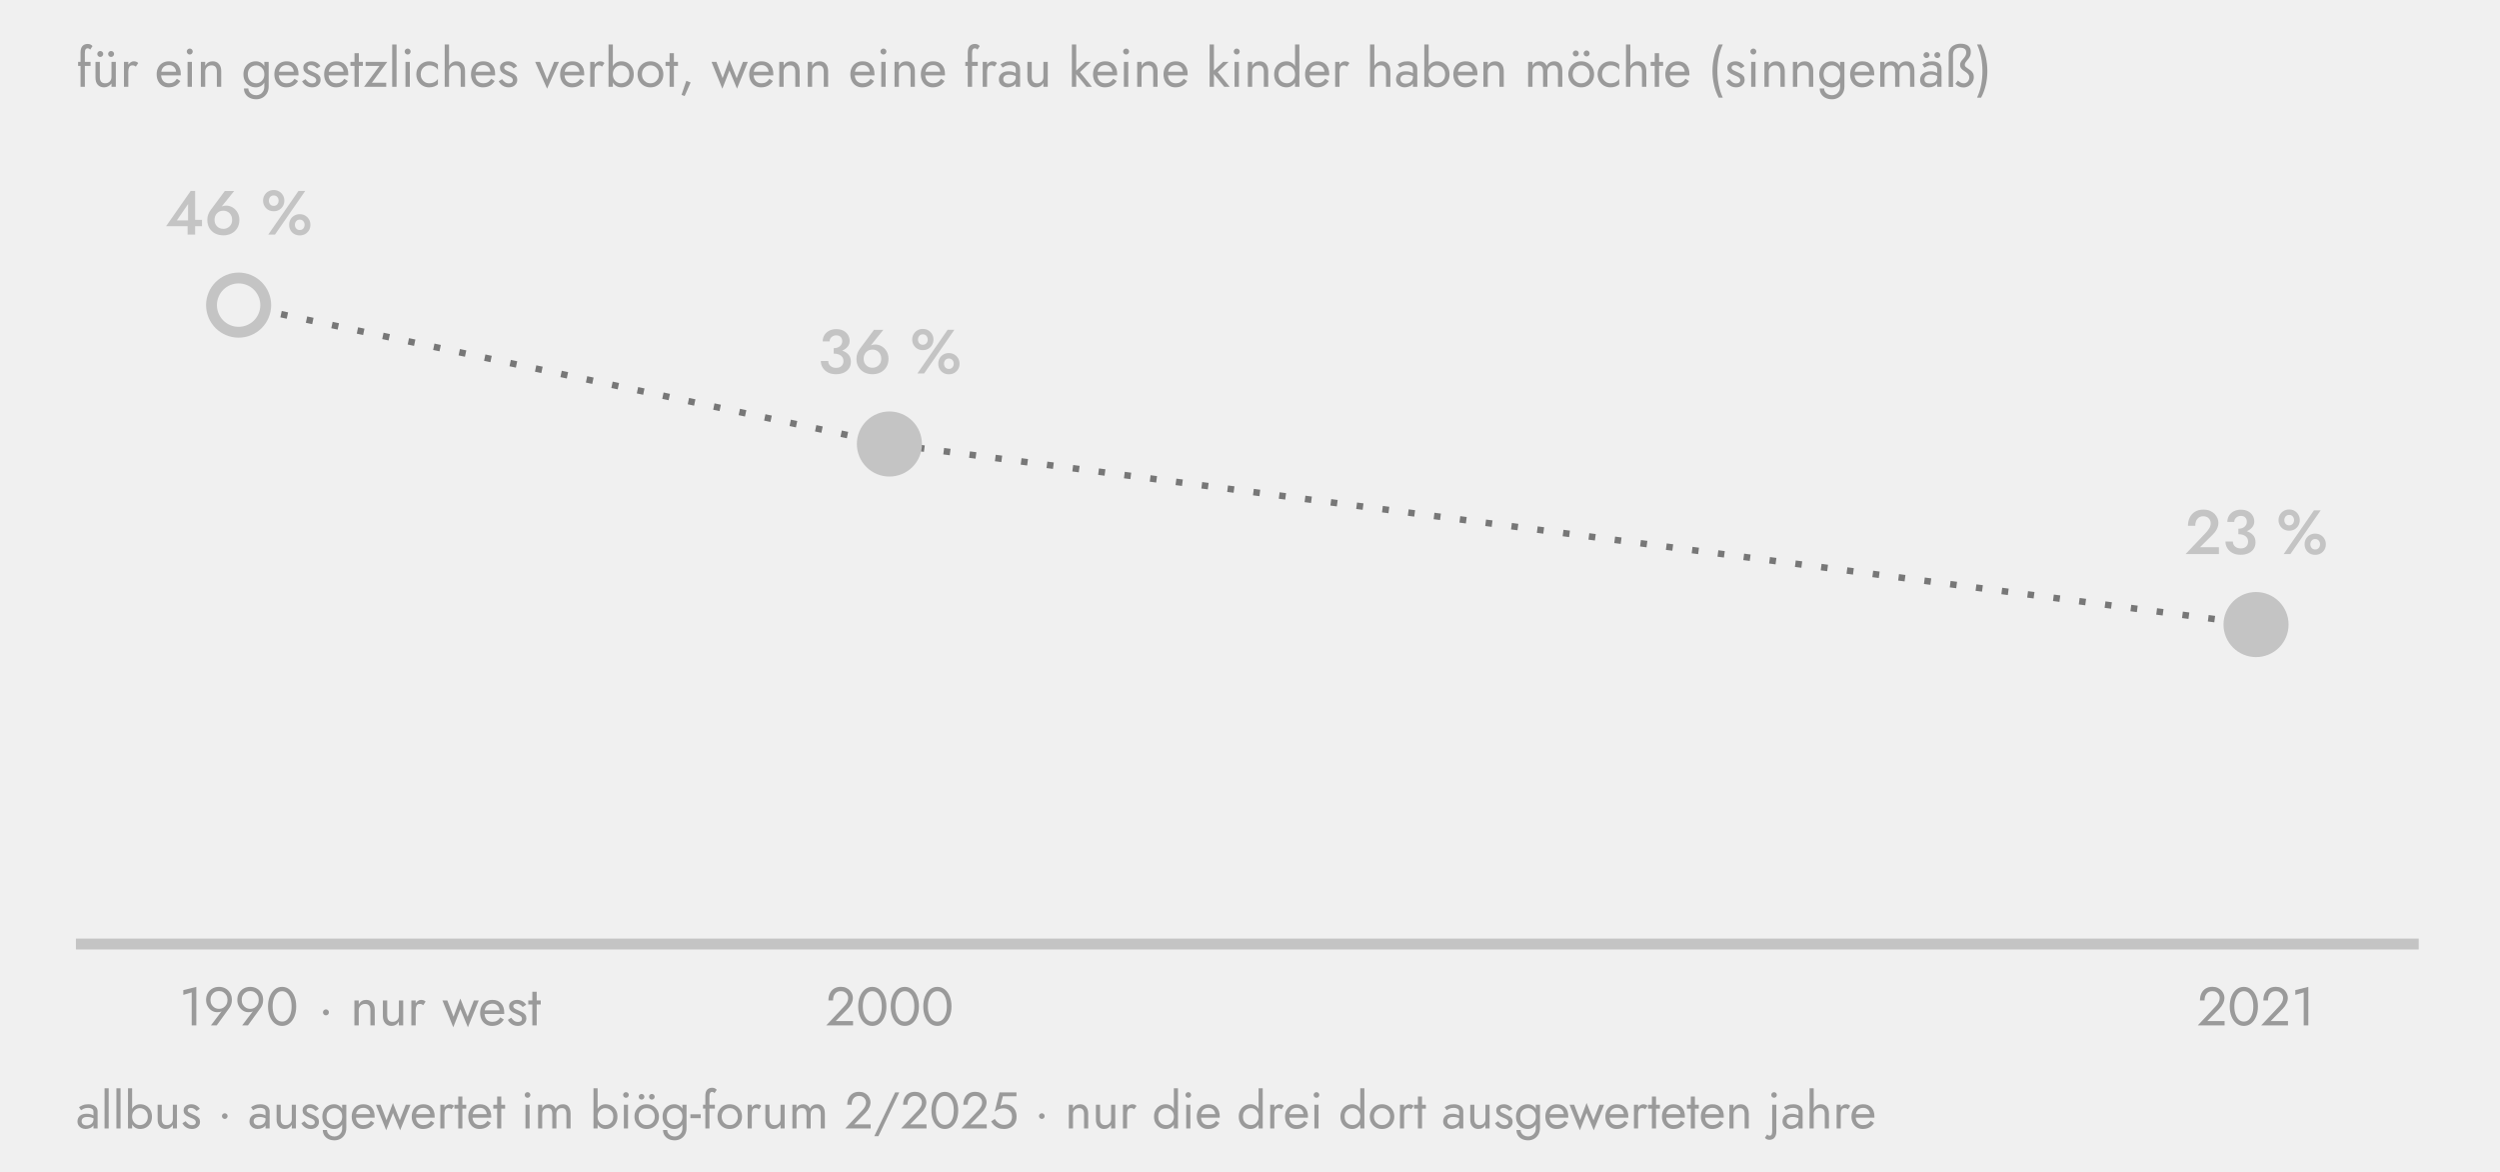
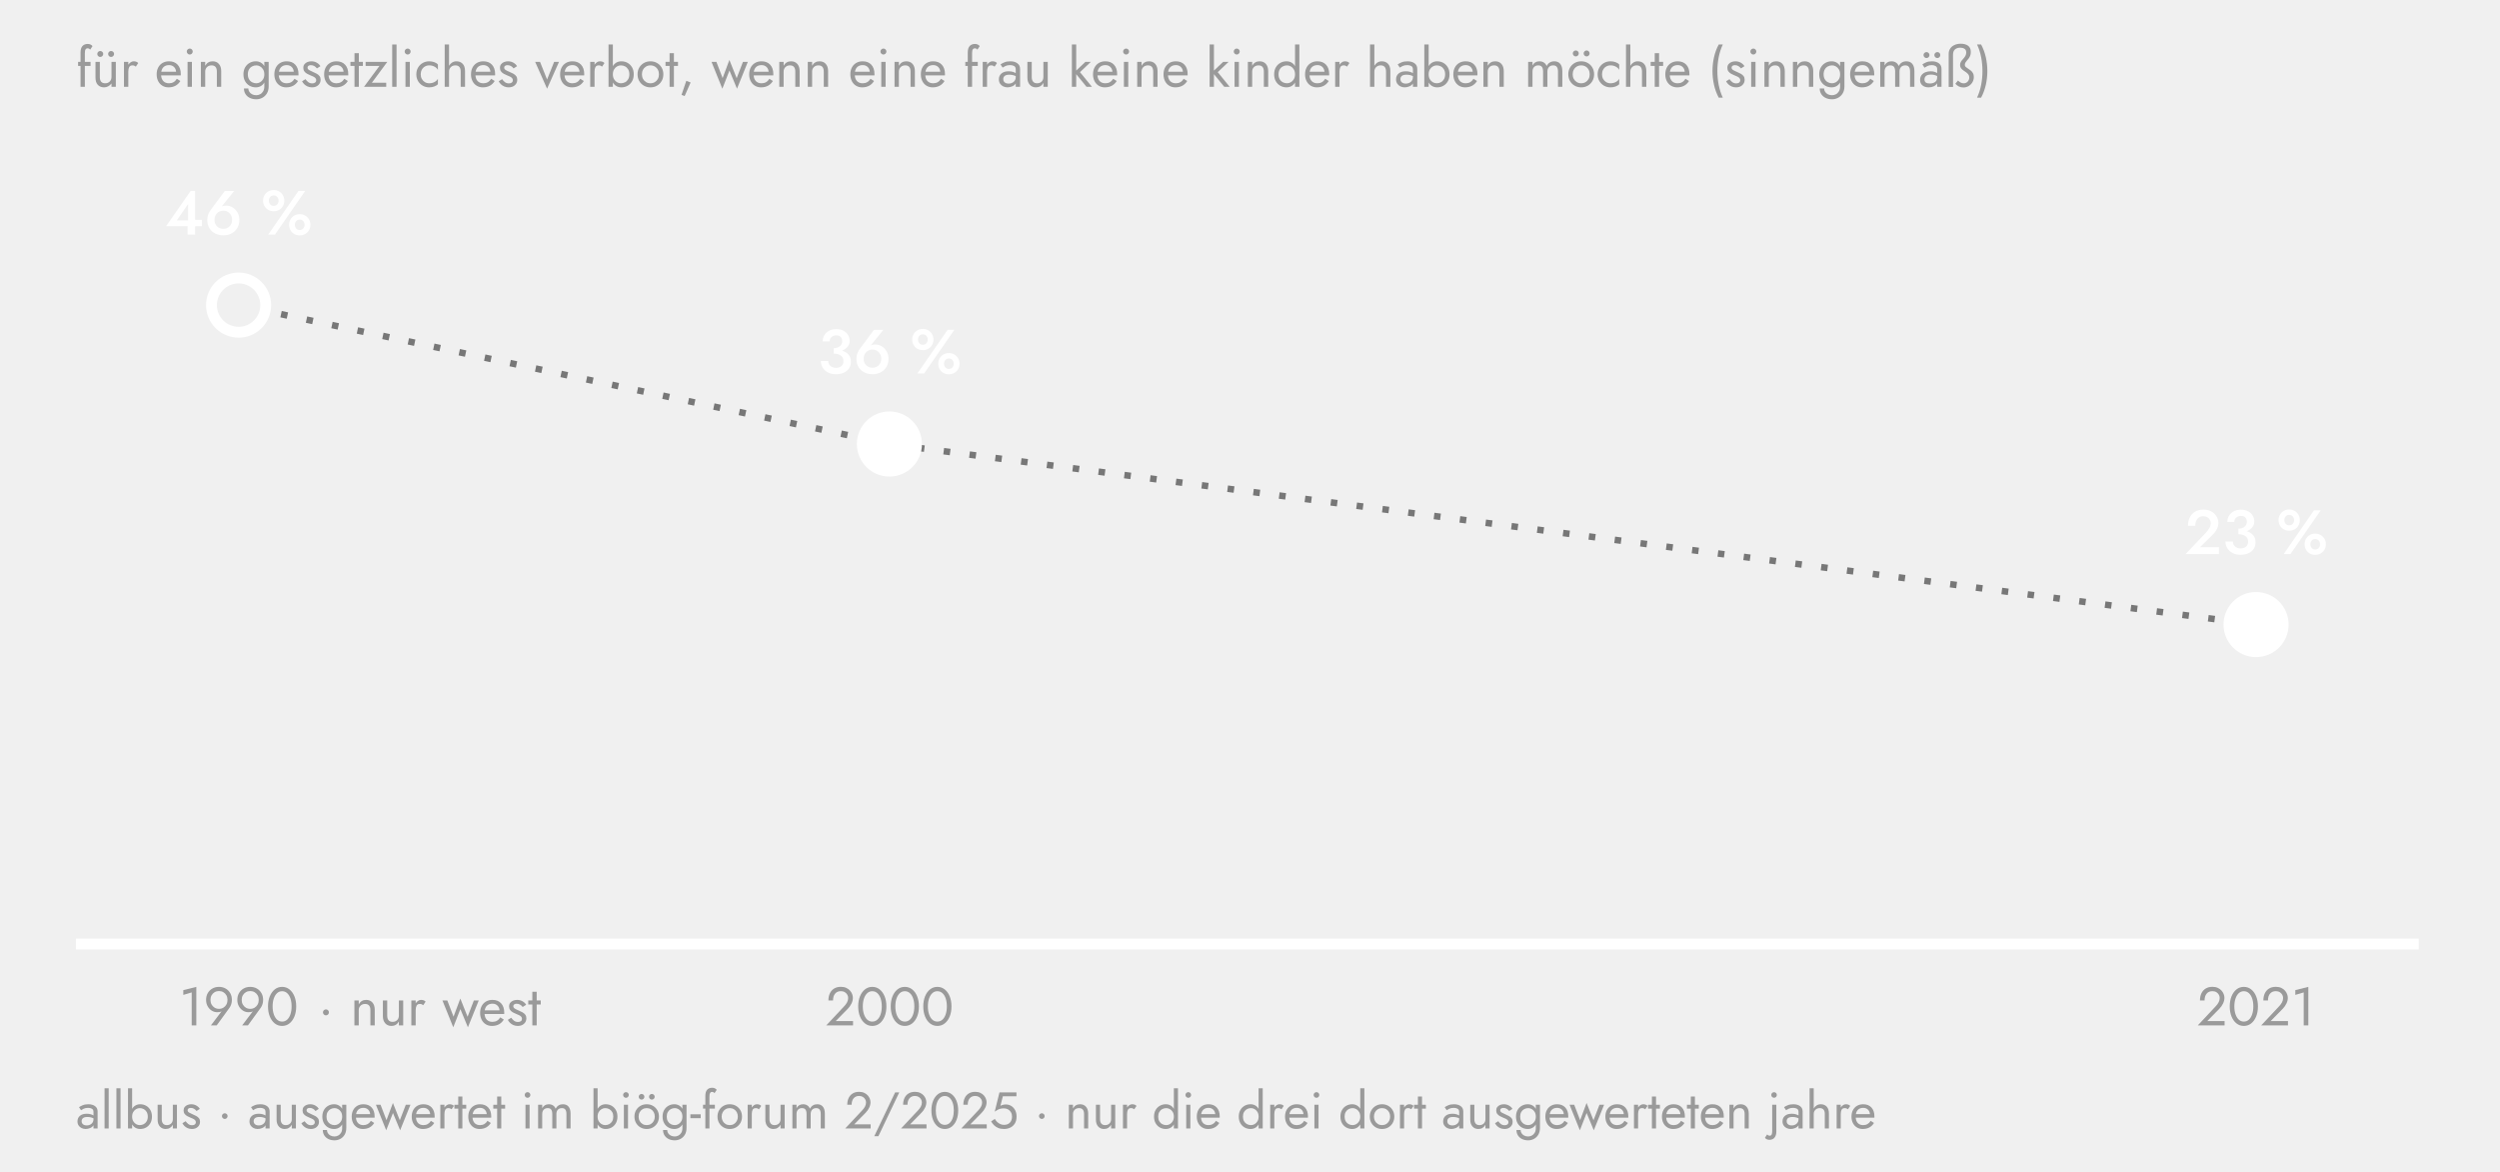
<svg xmlns="http://www.w3.org/2000/svg" xmlns:xlink="http://www.w3.org/1999/xlink" width="460.8pt" height="216pt" viewBox="0 0 460.8 216" version="1.1">
  <defs>
    <style type="text/css">*{stroke-linejoin: round; stroke-linecap: butt}</style>
  </defs>
  <g id="figure_1">
    <g id="patch_1">
      <path d="M 0 216  L 460.8 216  L 460.8 0  L 0 0  L 0 216  z " style="fill: none" />
    </g>
    <g id="axes_1">
      <g id="line2d_1">
        <path d="M 51.824 57.909  L 164 81.84  L 416 115.12  " clip-path="url(#p5c528986d0)" style="fill: none; stroke-dasharray: 1.2,3.6; stroke-dashoffset: 0; stroke: #777777; stroke-width: 1.2" />
      </g>
      <g id="patch_2">
-         <path d="M 44 51.24  C 45.326 51.24 46.598 51.767 47.536 52.704  C 48.473 53.642 49 54.914 49 56.24  C 49 57.566 48.473 58.838 47.536 59.776  C 46.598 60.713 45.326 61.24 44 61.24  C 42.674 61.24 41.402 60.713 40.464 59.776  C 39.527 58.838 39 57.566 39 56.24  C 39 54.914 39.527 53.642 40.464 52.704  C 41.402 51.767 42.674 51.24 44 51.24  L 44 51.24  z " clip-path="url(#p5c528986d0)" style="fill: none; stroke: #c4c4c4; stroke-width: 2; stroke-linejoin: miter" />
+         <path d="M 44 51.24  C 45.326 51.24 46.598 51.767 47.536 52.704  C 48.473 53.642 49 54.914 49 56.24  C 49 57.566 48.473 58.838 47.536 59.776  C 46.598 60.713 45.326 61.24 44 61.24  C 42.674 61.24 41.402 60.713 40.464 59.776  C 39.527 58.838 39 57.566 39 56.24  C 39 54.914 39.527 53.642 40.464 52.704  C 41.402 51.767 42.674 51.24 44 51.24  L 44 51.24  z " clip-path="url(#p5c528986d0)" style="fill: none; stroke: #ffffff; stroke-width: 2; stroke-linejoin: miter" />
      </g>
      <g id="patch_3">
-         <path d="M 164 75.84  C 165.591 75.84 167.117 76.472 168.243 77.597  C 169.368 78.723 170 80.249 170 81.84  C 170 83.431 169.368 84.957 168.243 86.083  C 167.117 87.208 165.591 87.84 164 87.84  C 162.409 87.84 160.883 87.208 159.757 86.083  C 158.632 84.957 158 83.431 158 81.84  C 158 80.249 158.632 78.723 159.757 77.597  C 160.883 76.472 162.409 75.84 164 75.84  z " clip-path="url(#p5c528986d0)" style="fill: #c4c4c4" />
+         <path d="M 164 75.84  C 165.591 75.84 167.117 76.472 168.243 77.597  C 169.368 78.723 170 80.249 170 81.84  C 170 83.431 169.368 84.957 168.243 86.083  C 167.117 87.208 165.591 87.84 164 87.84  C 162.409 87.84 160.883 87.208 159.757 86.083  C 158.632 84.957 158 83.431 158 81.84  C 158 80.249 158.632 78.723 159.757 77.597  C 160.883 76.472 162.409 75.84 164 75.84  z " clip-path="url(#p5c528986d0)" style="fill: #ffffff" />
      </g>
      <g id="patch_4">
-         <path d="M 416 109.12  C 417.591 109.12 419.117 109.752 420.243 110.877  C 421.368 112.003 422 113.529 422 115.12  C 422 116.711 421.368 118.237 420.243 119.363  C 419.117 120.488 417.591 121.12 416 121.12  C 414.409 121.12 412.883 120.488 411.757 119.363  C 410.632 118.237 410 116.711 410 115.12  C 410 113.529 410.632 112.003 411.757 110.877  C 412.883 109.752 414.409 109.12 416 109.12  z " clip-path="url(#p5c528986d0)" style="fill: #c4c4c4" />
+         <path d="M 416 109.12  C 417.591 109.12 419.117 109.752 420.243 110.877  C 421.368 112.003 422 113.529 422 115.12  C 422 116.711 421.368 118.237 420.243 119.363  C 419.117 120.488 417.591 121.12 416 121.12  C 414.409 121.12 412.883 120.488 411.757 119.363  C 410.632 118.237 410 116.711 410 115.12  C 410 113.529 410.632 112.003 411.757 110.877  C 412.883 109.752 414.409 109.12 416 109.12  z " clip-path="url(#p5c528986d0)" style="fill: #ffffff" />
      </g>
      <g id="line2d_2">
-         <path d="M 14 174  L 446 174  " clip-path="url(#p5c528986d0)" style="fill: none; stroke: #c4c4c4; stroke-width: 2" />
+         <path d="M 14 174  L 446 174  " clip-path="url(#p5c528986d0)" style="fill: none; stroke: #ffffff; stroke-width: 2" />
      </g>
      <g id="text_1">
        <g style="fill: #9a9a9a" transform="translate(14 16) scale(0.1 -0.1)">
          <defs>
            <path id="Jost-Book-c9" d="M 256 2944  L 544 2944  L 544 4032  Q 544 4557 768 4806  Q 992 5056 1395 5056  Q 1600 5056 1744 4976  Q 1888 4896 1958 4800  L 1677 4378  Q 1613 4486 1526 4515  Q 1440 4544 1363 4544  Q 1222 4544 1139 4416  Q 1056 4288 1056 3968  L 1056 2944  L 1728 2944  L 1728 2464  L 1056 2464  L 1056 0  L 544 0  L 544 2464  L 256 2464  L 256 2944  z " transform="scale(0.015625)" />
            <path id="Jost-Book-106" d="M 1971 3872  Q 1971 4019 2073 4121  Q 2176 4224 2317 4224  Q 2464 4224 2569 4121  Q 2675 4019 2675 3872  Q 2675 3731 2569 3625  Q 2464 3520 2317 3520  Q 2176 3520 2073 3625  Q 1971 3731 1971 3872  z M 691 3872  Q 691 4019 793 4121  Q 896 4224 1037 4224  Q 1184 4224 1289 4121  Q 1395 4019 1395 3872  Q 1395 3731 1289 3625  Q 1184 3520 1037 3520  Q 896 3520 793 3625  Q 691 3731 691 3872  z M 992 1152  Q 992 416 1619 416  Q 1958 416 2163 627  Q 2368 838 2368 1152  L 2368 2944  L 2880 2944  L 2880 0  L 2368 0  L 2368 397  Q 2214 186 1987 61  Q 1760 -64 1491 -64  Q 1037 -64 758 227  Q 480 518 480 1088  L 480 2944  L 992 2944  L 992 1152  z " transform="scale(0.015625)" />
            <path id="Jost-Book-f3" d="M 1882 2381  Q 1779 2458 1696 2493  Q 1613 2528 1485 2528  Q 1197 2528 1094 2320  Q 992 2112 992 1792  L 992 0  L 480 0  L 480 2944  L 992 2944  L 992 2605  Q 1114 2790 1280 2899  Q 1446 3008 1613 3008  Q 1773 3008 1910 2966  Q 2048 2925 2163 2803  L 1882 2381  z " transform="scale(0.015625)" />
            <path id="Jost-Book-1" transform="scale(0.015625)" />
            <path id="Jost-Book-bf" d="M 1619 -64  Q 1210 -64 893 131  Q 576 326 400 672  Q 224 1018 224 1472  Q 224 1933 406 2278  Q 589 2624 918 2816  Q 1248 3008 1683 3008  Q 2330 3008 2701 2605  Q 3072 2202 3072 1498  Q 3072 1453 3069 1405  Q 3066 1357 3066 1344  L 749 1344  Q 781 902 1024 659  Q 1267 416 1683 416  Q 2285 416 2605 947  L 3021 685  Q 2560 -64 1619 -64  z M 1683 2560  Q 1306 2560 1069 2358  Q 832 2157 768 1779  L 2515 1779  Q 2490 2131 2262 2345  Q 2035 2560 1683 2560  z " transform="scale(0.015625)" />
            <path id="Jost-Book-d1" d="M 480 4160  Q 480 4307 585 4409  Q 691 4512 832 4512  Q 979 4512 1081 4409  Q 1184 4307 1184 4160  Q 1184 4019 1081 3913  Q 979 3808 832 3808  Q 691 3808 585 3913  Q 480 4019 480 4160  z M 576 2944  L 1088 2944  L 1088 0  L 576 0  L 576 2944  z " transform="scale(0.015625)" />
            <path id="Jost-Book-e3" d="M 2368 1792  Q 2368 2528 1741 2528  Q 1408 2528 1200 2323  Q 992 2118 992 1792  L 992 0  L 480 0  L 480 2944  L 992 2944  L 992 2483  Q 1280 3008 1869 3008  Q 2336 3008 2608 2697  Q 2880 2387 2880 1856  L 2880 0  L 2368 0  L 2368 1792  z " transform="scale(0.015625)" />
            <path id="Jost-Book-ca" d="M 282 -192  L 800 -192  Q 800 -403 915 -585  Q 1030 -768 1241 -880  Q 1453 -992 1741 -992  Q 1965 -992 2182 -883  Q 2400 -774 2544 -540  Q 2688 -307 2688 64  L 2688 506  Q 2528 230 2269 83  Q 2010 -64 1683 -64  Q 1286 -64 953 121  Q 621 307 422 652  Q 224 998 224 1472  Q 224 1952 422 2294  Q 621 2637 953 2822  Q 1286 3008 1683 3008  Q 2010 3008 2269 2861  Q 2528 2714 2688 2438  L 2688 2944  L 3200 2944  L 3200 64  Q 3200 -442 2989 -784  Q 2778 -1126 2445 -1299  Q 2112 -1472 1741 -1472  Q 1312 -1472 982 -1312  Q 653 -1152 467 -861  Q 282 -570 282 -192  z M 742 1472  Q 742 1133 880 896  Q 1018 659 1248 537  Q 1478 416 1747 416  Q 1971 416 2188 537  Q 2406 659 2547 896  Q 2688 1133 2688 1472  Q 2688 1811 2547 2048  Q 2406 2285 2188 2406  Q 1971 2528 1747 2528  Q 1478 2528 1248 2406  Q 1018 2285 880 2048  Q 742 1811 742 1472  z " transform="scale(0.015625)" />
            <path id="Jost-Book-f8" d="M 602 902  Q 736 698 931 550  Q 1126 403 1402 403  Q 1619 403 1744 502  Q 1869 602 1869 774  Q 1869 928 1769 1033  Q 1670 1139 1516 1212  Q 1363 1286 1190 1350  Q 998 1427 803 1532  Q 608 1638 477 1808  Q 346 1978 346 2234  Q 346 2496 483 2669  Q 621 2842 841 2925  Q 1062 3008 1299 3008  Q 1651 3008 1939 2841  Q 2227 2675 2362 2432  L 1952 2170  Q 1830 2336 1648 2445  Q 1466 2554 1235 2554  Q 1075 2554 960 2483  Q 845 2413 845 2266  Q 845 2086 1033 1974  Q 1222 1862 1459 1766  Q 1715 1664 1926 1545  Q 2138 1427 2262 1260  Q 2387 1094 2387 832  Q 2387 448 2108 192  Q 1830 -64 1376 -64  Q 1082 -64 845 41  Q 608 147 445 313  Q 282 480 198 653  L 602 902  z " transform="scale(0.015625)" />
            <path id="Jost-Book-fe" d="M 32 2944  L 512 2944  L 512 3968  L 1024 3968  L 1024 2944  L 1504 2944  L 1504 2464  L 1024 2464  L 1024 0  L 512 0  L 512 2464  L 32 2464  L 32 2944  z " transform="scale(0.015625)" />
            <path id="Jost-Book-11b" d="M 1920 2464  L 288 2464  L 288 2944  L 2848 2944  L 1024 480  L 2720 480  L 2720 0  L 96 0  L 1920 2464  z " transform="scale(0.015625)" />
            <path id="Jost-Book-de" d="M 480 4992  L 992 4992  L 992 0  L 480 0  L 480 4992  z " transform="scale(0.015625)" />
            <path id="Jost-Book-b7" d="M 710 1472  Q 710 1165 841 928  Q 973 691 1200 553  Q 1427 416 1715 416  Q 2074 416 2355 576  Q 2637 736 2739 954  L 2739 314  Q 2586 134 2301 35  Q 2016 -64 1715 -64  Q 1286 -64 940 134  Q 595 333 393 681  Q 192 1030 192 1472  Q 192 1920 393 2265  Q 595 2611 940 2809  Q 1286 3008 1715 3008  Q 2016 3008 2301 2909  Q 2586 2810 2739 2630  L 2739 1990  Q 2637 2208 2355 2368  Q 2074 2528 1715 2528  Q 1427 2528 1200 2393  Q 973 2259 841 2019  Q 710 1779 710 1472  z " transform="scale(0.015625)" />
            <path id="Jost-Book-cf" d="M 2368 1792  Q 2368 2528 1741 2528  Q 1408 2528 1200 2320  Q 992 2112 992 1792  L 992 0  L 480 0  L 480 4992  L 992 4992  L 992 2477  Q 1126 2720 1353 2864  Q 1581 3008 1869 3008  Q 2323 3008 2601 2717  Q 2880 2426 2880 1856  L 2880 0  L 2368 0  L 2368 1792  z " transform="scale(0.015625)" />
            <path id="Jost-Book-10d" d="M 0 2944  L 576 2944  L 1408 864  L 2240 2944  L 2816 2944  L 1408 -224  L 0 2944  z " transform="scale(0.015625)" />
            <path id="Jost-Book-b6" d="M 3424 1472  Q 3424 998 3225 652  Q 3027 307 2697 121  Q 2368 -64 1965 -64  Q 1638 -64 1379 83  Q 1120 230 960 506  L 960 0  L 448 0  L 448 4992  L 960 4992  L 960 2438  Q 1120 2714 1379 2861  Q 1638 3008 1965 3008  Q 2368 3008 2697 2822  Q 3027 2637 3225 2294  Q 3424 1952 3424 1472  z M 2906 1472  Q 2906 1811 2768 2048  Q 2630 2285 2403 2406  Q 2176 2528 1901 2528  Q 1677 2528 1459 2406  Q 1242 2285 1101 2048  Q 960 1811 960 1472  Q 960 1133 1101 896  Q 1242 659 1459 537  Q 1677 416 1901 416  Q 2176 416 2403 537  Q 2630 659 2768 896  Q 2906 1133 2906 1472  z " transform="scale(0.015625)" />
            <path id="Jost-Book-e8" d="M 224 1472  Q 224 1920 425 2265  Q 627 2611 972 2809  Q 1318 3008 1747 3008  Q 2182 3008 2524 2809  Q 2867 2611 3068 2265  Q 3270 1920 3270 1472  Q 3270 1030 3068 681  Q 2867 333 2524 134  Q 2182 -64 1747 -64  Q 1318 -64 972 134  Q 627 333 425 681  Q 224 1030 224 1472  z M 742 1472  Q 742 1165 873 928  Q 1005 691 1232 553  Q 1459 416 1747 416  Q 2035 416 2262 553  Q 2490 691 2621 928  Q 2752 1165 2752 1472  Q 2752 1779 2621 2019  Q 2490 2259 2262 2393  Q 2035 2528 1747 2528  Q 1459 2528 1232 2393  Q 1005 2259 873 2019  Q 742 1779 742 1472  z " transform="scale(0.015625)" />
            <path id="Jost-Book-1c3" d="M 947 704  L 1459 512  L 755 -1088  L 384 -954  L 947 704  z " transform="scale(0.015625)" />
            <path id="Jost-Book-10e" d="M 32 2944  L 608 2944  L 1344 1030  L 2144 3168  L 3002 1018  L 3744 2944  L 4320 2944  L 3040 -224  L 2150 1920  L 1312 -224  L 32 2944  z " transform="scale(0.015625)" />
            <path id="Jost-Book-ac" d="M 634 2266  L 384 2643  Q 550 2765 841 2886  Q 1133 3008 1542 3008  Q 2054 3008 2374 2774  Q 2694 2541 2694 2112  L 2694 0  L 2182 0  L 2182 397  Q 2042 166 1760 51  Q 1478 -64 1210 -64  Q 941 -64 707 48  Q 474 160 333 371  Q 192 582 192 883  Q 192 1312 496 1571  Q 800 1830 1344 1830  Q 1638 1830 1846 1763  Q 2054 1696 2182 1613  L 2182 2042  Q 2182 2342 1987 2451  Q 1792 2560 1517 2560  Q 1184 2560 960 2451  Q 736 2342 634 2266  z M 710 909  Q 710 653 886 515  Q 1062 378 1344 378  Q 1696 378 1939 589  Q 2182 800 2182 1152  L 2182 1261  Q 2003 1350 1817 1388  Q 1632 1427 1427 1427  Q 1056 1427 883 1289  Q 710 1152 710 909  z " transform="scale(0.015625)" />
            <path id="Jost-Book-102" d="M 992 1152  Q 992 800 1152 608  Q 1312 416 1619 416  Q 1958 416 2163 621  Q 2368 826 2368 1152  L 2368 2944  L 2880 2944  L 2880 0  L 2368 0  L 2368 461  Q 2074 -64 1491 -64  Q 1030 -64 755 249  Q 480 563 480 1088  L 480 2944  L 992 2944  L 992 1152  z " transform="scale(0.015625)" />
            <path id="Jost-Book-dc" d="M 2048 2944  L 2688 2944  L 1408 1728  L 2816 0  L 2176 0  L 960 1491  L 960 0  L 448 0  L 448 4992  L 960 4992  L 960 1914  L 2048 2944  z " transform="scale(0.015625)" />
            <path id="Jost-Book-bd" d="M 224 1472  Q 224 1952 422 2294  Q 621 2637 953 2822  Q 1286 3008 1683 3008  Q 2010 3008 2269 2861  Q 2528 2714 2688 2438  L 2688 4992  L 3200 4992  L 3200 0  L 2688 0  L 2688 506  Q 2528 230 2269 83  Q 2010 -64 1683 -64  Q 1286 -64 953 121  Q 621 307 422 652  Q 224 998 224 1472  z M 742 1472  Q 742 1133 880 896  Q 1018 659 1248 537  Q 1478 416 1747 416  Q 1971 416 2188 537  Q 2406 659 2547 896  Q 2688 1133 2688 1472  Q 2688 1811 2547 2048  Q 2406 2285 2188 2406  Q 1971 2528 1747 2528  Q 1478 2528 1248 2406  Q 1018 2285 880 2048  Q 742 1811 742 1472  z " transform="scale(0.015625)" />
            <path id="Jost-Book-e2" d="M 4512 1856  L 4512 0  L 4000 0  L 4000 1792  Q 4000 2170 3862 2349  Q 3725 2528 3437 2528  Q 3123 2528 2937 2333  Q 2752 2138 2752 1792  L 2752 0  L 2240 0  L 2240 1792  Q 2240 2170 2102 2349  Q 1965 2528 1677 2528  Q 1363 2528 1177 2333  Q 992 2138 992 1792  L 992 0  L 480 0  L 480 2944  L 992 2944  L 992 2515  Q 1254 3008 1805 3008  Q 2112 3008 2333 2864  Q 2554 2720 2656 2458  Q 2963 3008 3565 3008  Q 4019 3008 4265 2707  Q 4512 2406 4512 1856  z " transform="scale(0.015625)" />
            <path id="Jost-Book-ed" d="M 2035 3936  Q 2035 4083 2140 4185  Q 2246 4288 2387 4288  Q 2534 4288 2636 4185  Q 2739 4083 2739 3936  Q 2739 3795 2636 3689  Q 2534 3584 2387 3584  Q 2246 3584 2140 3689  Q 2035 3795 2035 3936  z M 755 3936  Q 755 4083 860 4185  Q 966 4288 1107 4288  Q 1254 4288 1356 4185  Q 1459 4083 1459 3936  Q 1459 3795 1356 3689  Q 1254 3584 1107 3584  Q 966 3584 860 3689  Q 755 3795 755 3936  z M 224 1472  Q 224 1920 425 2265  Q 627 2611 972 2809  Q 1318 3008 1747 3008  Q 2182 3008 2524 2809  Q 2867 2611 3068 2265  Q 3270 1920 3270 1472  Q 3270 1030 3068 681  Q 2867 333 2524 134  Q 2182 -64 1747 -64  Q 1318 -64 972 134  Q 627 333 425 681  Q 224 1030 224 1472  z M 742 1472  Q 742 1165 873 928  Q 1005 691 1232 553  Q 1459 416 1747 416  Q 2035 416 2262 553  Q 2490 691 2621 928  Q 2752 1165 2752 1472  Q 2752 1779 2621 2019  Q 2490 2259 2262 2393  Q 2035 2528 1747 2528  Q 1459 2528 1232 2393  Q 1005 2259 873 2019  Q 742 1779 742 1472  z " transform="scale(0.015625)" />
            <path id="Jost-Book-1a9" d="M 1312 4992  L 1792 4992  Q 1459 4275 1305 3475  Q 1152 2675 1152 1856  Q 1152 1043 1305 243  Q 1459 -557 1792 -1280  L 1312 -1280  Q 928 -557 752 243  Q 576 1043 576 1856  Q 576 2675 752 3475  Q 928 4275 1312 4992  z " transform="scale(0.015625)" />
            <path id="Jost-Book-b1" d="M 1875 3744  Q 1875 3891 1980 3993  Q 2086 4096 2227 4096  Q 2374 4096 2476 3993  Q 2579 3891 2579 3744  Q 2579 3603 2476 3497  Q 2374 3392 2227 3392  Q 2086 3392 1980 3497  Q 1875 3603 1875 3744  z M 595 3744  Q 595 3891 700 3993  Q 806 4096 947 4096  Q 1094 4096 1196 3993  Q 1299 3891 1299 3744  Q 1299 3603 1196 3497  Q 1094 3392 947 3392  Q 806 3392 700 3497  Q 595 3603 595 3744  z M 710 2253  L 461 2643  Q 627 2765 908 2886  Q 1190 3008 1587 3008  Q 2093 3008 2406 2774  Q 2720 2541 2720 2112  L 2720 0  L 2208 0  L 2208 422  Q 2074 186 1805 61  Q 1536 -64 1203 -64  Q 749 -64 470 166  Q 192 397 192 800  Q 192 1146 358 1373  Q 525 1600 809 1715  Q 1094 1830 1446 1830  Q 1702 1830 1894 1766  Q 2086 1702 2208 1619  L 2208 2112  Q 2208 2336 2019 2448  Q 1830 2560 1587 2560  Q 1274 2560 1046 2445  Q 819 2330 710 2253  z M 710 864  Q 710 390 1331 390  Q 1715 390 1961 566  Q 2208 742 2208 1152  L 2208 1267  Q 1882 1440 1472 1440  Q 1082 1440 896 1286  Q 710 1133 710 864  z " transform="scale(0.015625)" />
            <path id="Jost-Book-11f" d="M 2189 -77  Q 1894 -77 1657 44  Q 1421 166 1248 358  L 1562 742  Q 1709 595 1875 502  Q 2042 410 2227 410  Q 2515 410 2704 614  Q 2893 819 2893 1094  Q 2893 1312 2784 1456  Q 2675 1600 2512 1715  Q 2349 1830 2185 1942  Q 2022 2054 1913 2204  Q 1805 2355 1805 2573  Q 1805 2797 1913 2966  Q 2022 3136 2169 3293  Q 2317 3450 2425 3632  Q 2534 3814 2534 4064  Q 2534 4275 2432 4393  Q 2330 4512 2166 4563  Q 2003 4614 1811 4614  Q 1446 4614 1209 4416  Q 973 4218 973 3763  L 979 -13  L 461 -13  L 461 3891  Q 461 4237 637 4505  Q 813 4774 1136 4928  Q 1459 5082 1894 5082  Q 2413 5082 2742 4851  Q 3072 4621 3072 4109  Q 3072 3846 3001 3664  Q 2931 3482 2825 3347  Q 2720 3213 2614 3097  Q 2509 2982 2438 2857  Q 2368 2733 2368 2573  Q 2368 2438 2477 2342  Q 2586 2246 2742 2150  Q 2899 2054 3056 1929  Q 3213 1805 3321 1622  Q 3430 1440 3430 1165  Q 3430 819 3264 537  Q 3098 256 2819 89  Q 2541 -77 2189 -77  z " transform="scale(0.015625)" />
            <path id="Jost-Book-1aa" d="M 672 -1280  L 192 -1280  Q 531 -557 681 243  Q 832 1043 832 1856  Q 832 2675 681 3475  Q 531 4275 192 4992  L 672 4992  Q 1056 4275 1232 3475  Q 1408 2675 1408 1856  Q 1408 1043 1232 243  Q 1056 -557 672 -1280  z " transform="scale(0.015625)" />
          </defs>
          <use xlink:href="#Jost-Book-c9" />
          <use xlink:href="#Jost-Book-106" transform="translate(28.59375 0)" />
          <use xlink:href="#Jost-Book-f3" transform="translate(81.09375 0)" />
          <use xlink:href="#Jost-Book-1" transform="translate(115.3906 0)" />
          <use xlink:href="#Jost-Book-bf" transform="translate(145.3906 0)" />
          <use xlink:href="#Jost-Book-d1" transform="translate(196.8906 0)" />
          <use xlink:href="#Jost-Book-e3" transform="translate(222.8906 0)" />
          <use xlink:href="#Jost-Book-1" transform="translate(275.3906 0)" />
          <use xlink:href="#Jost-Book-ca" transform="translate(305.3906 0)" />
          <use xlink:href="#Jost-Book-bf" transform="translate(362.3906 0)" />
          <use xlink:href="#Jost-Book-f8" transform="translate(413.8906 0)" />
          <use xlink:href="#Jost-Book-bf" transform="translate(454.1875 0)" />
          <use xlink:href="#Jost-Book-fe" transform="translate(505.6875 0)" />
          <use xlink:href="#Jost-Book-11b" transform="translate(529.6875 0)" />
          <use xlink:href="#Jost-Book-de" transform="translate(575.6875 0)" />
          <use xlink:href="#Jost-Book-d1" transform="translate(598.6875 0)" />
          <use xlink:href="#Jost-Book-b7" transform="translate(624.6875 0)" />
          <use xlink:href="#Jost-Book-cf" transform="translate(672.4844 0)" />
          <use xlink:href="#Jost-Book-bf" transform="translate(724.9844 0)" />
          <use xlink:href="#Jost-Book-f8" transform="translate(776.4844 0)" />
          <use xlink:href="#Jost-Book-1" transform="translate(816.7812 0)" />
          <use xlink:href="#Jost-Book-10d" transform="translate(846.7812 0)" />
          <use xlink:href="#Jost-Book-bf" transform="translate(889.2812 0)" />
          <use xlink:href="#Jost-Book-f3" transform="translate(940.7812 0)" />
          <use xlink:href="#Jost-Book-b6" transform="translate(975.0781 0)" />
          <use xlink:href="#Jost-Book-e8" transform="translate(1032.078 0)" />
          <use xlink:href="#Jost-Book-fe" transform="translate(1086.672 0)" />
          <use xlink:href="#Jost-Book-1c3" transform="translate(1110.672 0)" />
          <use xlink:href="#Jost-Book-1" transform="translate(1141.469 0)" />
          <use xlink:href="#Jost-Book-10e" transform="translate(1171.469 0)" />
          <use xlink:href="#Jost-Book-bf" transform="translate(1237.969 0)" />
          <use xlink:href="#Jost-Book-e3" transform="translate(1289.469 0)" />
          <use xlink:href="#Jost-Book-e3" transform="translate(1341.969 0)" />
          <use xlink:href="#Jost-Book-1" transform="translate(1394.469 0)" />
          <use xlink:href="#Jost-Book-bf" transform="translate(1424.469 0)" />
          <use xlink:href="#Jost-Book-d1" transform="translate(1475.969 0)" />
          <use xlink:href="#Jost-Book-e3" transform="translate(1501.969 0)" />
          <use xlink:href="#Jost-Book-bf" transform="translate(1554.469 0)" />
          <use xlink:href="#Jost-Book-1" transform="translate(1605.969 0)" />
          <use xlink:href="#Jost-Book-c9" transform="translate(1635.969 0)" />
          <use xlink:href="#Jost-Book-f3" transform="translate(1664.562 0)" />
          <use xlink:href="#Jost-Book-ac" transform="translate(1698.859 0)" />
          <use xlink:href="#Jost-Book-102" transform="translate(1746.953 0)" />
          <use xlink:href="#Jost-Book-1" transform="translate(1799.453 0)" />
          <use xlink:href="#Jost-Book-dc" transform="translate(1829.453 0)" />
          <use xlink:href="#Jost-Book-bf" transform="translate(1871.953 0)" />
          <use xlink:href="#Jost-Book-d1" transform="translate(1923.453 0)" />
          <use xlink:href="#Jost-Book-e3" transform="translate(1949.453 0)" />
          <use xlink:href="#Jost-Book-bf" transform="translate(2001.953 0)" />
          <use xlink:href="#Jost-Book-1" transform="translate(2053.453 0)" />
          <use xlink:href="#Jost-Book-dc" transform="translate(2083.453 0)" />
          <use xlink:href="#Jost-Book-d1" transform="translate(2127.453 0)" />
          <use xlink:href="#Jost-Book-e3" transform="translate(2153.453 0)" />
          <use xlink:href="#Jost-Book-bd" transform="translate(2205.953 0)" />
          <use xlink:href="#Jost-Book-bf" transform="translate(2262.953 0)" />
          <use xlink:href="#Jost-Book-f3" transform="translate(2314.453 0)" />
          <use xlink:href="#Jost-Book-1" transform="translate(2348.75 0)" />
          <use xlink:href="#Jost-Book-cf" transform="translate(2378.75 0)" />
          <use xlink:href="#Jost-Book-ac" transform="translate(2431.25 0)" />
          <use xlink:href="#Jost-Book-b6" transform="translate(2479.344 0)" />
          <use xlink:href="#Jost-Book-bf" transform="translate(2536.344 0)" />
          <use xlink:href="#Jost-Book-e3" transform="translate(2587.844 0)" />
          <use xlink:href="#Jost-Book-1" transform="translate(2640.344 0)" />
          <use xlink:href="#Jost-Book-e2" transform="translate(2670.344 0)" />
          <use xlink:href="#Jost-Book-ed" transform="translate(2748.344 0)" />
          <use xlink:href="#Jost-Book-b7" transform="translate(2802.938 0)" />
          <use xlink:href="#Jost-Book-cf" transform="translate(2850.734 0)" />
          <use xlink:href="#Jost-Book-fe" transform="translate(2903.234 0)" />
          <use xlink:href="#Jost-Book-bf" transform="translate(2927.234 0)" />
          <use xlink:href="#Jost-Book-1" transform="translate(2978.734 0)" />
          <use xlink:href="#Jost-Book-1a9" transform="translate(3008.734 0)" />
          <use xlink:href="#Jost-Book-f8" transform="translate(3039.734 0)" />
          <use xlink:href="#Jost-Book-d1" transform="translate(3080.031 0)" />
          <use xlink:href="#Jost-Book-e3" transform="translate(3106.031 0)" />
          <use xlink:href="#Jost-Book-e3" transform="translate(3158.531 0)" />
          <use xlink:href="#Jost-Book-ca" transform="translate(3211.031 0)" />
          <use xlink:href="#Jost-Book-bf" transform="translate(3268.031 0)" />
          <use xlink:href="#Jost-Book-e2" transform="translate(3319.531 0)" />
          <use xlink:href="#Jost-Book-b1" transform="translate(3397.531 0)" />
          <use xlink:href="#Jost-Book-11f" transform="translate(3446.031 0)" />
          <use xlink:href="#Jost-Book-1aa" transform="translate(3502.531 0)" />
        </g>
      </g>
      <g id="text_2">
-         <g style="fill: #c4c4c4" transform="translate(30.41742 43.24) scale(0.115 -0.115)">
+         <g style="fill: #ffffff" transform="translate(30.41742 43.24) scale(0.115 -0.115)">
          <defs>
            <path id="Jost-Medium-16d" d="M 115 858  L 2643 4480  L 3098 4480  L 3098 1510  L 3802 1510  L 3802 858  L 3098 858  L 3098 0  L 2323 0  L 2323 858  L 115 858  z M 1222 1459  L 2374 1459  L 2374 3130  L 1222 1459  z " transform="scale(0.015625)" />
            <path id="Jost-Medium-16f" d="M 2118 4474  L 3078 4474  L 1798 2886  Q 1894 2931 2009 2950  Q 2125 2970 2259 2970  Q 2611 2970 2918 2784  Q 3226 2598 3418 2268  Q 3610 1939 3610 1510  Q 3610 1018 3389 659  Q 3168 301 2797 112  Q 2426 -77 1965 -77  Q 1504 -77 1129 112  Q 755 301 537 659  Q 320 1018 320 1510  Q 320 1824 425 2089  Q 531 2355 698 2566  L 2118 4474  z M 1062 1510  Q 1062 1101 1318 845  Q 1574 589 1965 589  Q 2349 589 2608 845  Q 2867 1101 2867 1510  Q 2867 1926 2608 2188  Q 2349 2451 1965 2451  Q 1574 2451 1318 2188  Q 1062 1926 1062 1510  z " transform="scale(0.015625)" />
            <path id="Jost-Medium-1" transform="scale(0.015625)" />
            <path id="Jost-Medium-1b0" d="M 192 3482  Q 192 3782 333 4028  Q 474 4275 720 4422  Q 966 4570 1286 4570  Q 1606 4570 1849 4422  Q 2093 4275 2233 4028  Q 2374 3782 2374 3482  Q 2374 3181 2233 2931  Q 2093 2682 1849 2538  Q 1606 2394 1286 2394  Q 966 2394 720 2538  Q 474 2682 333 2931  Q 192 3181 192 3482  z M 3827 4480  L 4518 4480  L 1414 0  L 723 0  L 3827 4480  z M 787 3482  Q 787 3264 918 3104  Q 1050 2944 1286 2944  Q 1517 2944 1651 3104  Q 1786 3264 1786 3482  Q 1786 3699 1651 3856  Q 1517 4013 1286 4013  Q 1050 4013 918 3856  Q 787 3699 787 3482  z M 2867 1005  Q 2867 1306 3004 1552  Q 3142 1798 3388 1945  Q 3635 2093 3955 2093  Q 4275 2093 4521 1945  Q 4768 1798 4909 1552  Q 5050 1306 5050 1005  Q 5050 698 4909 451  Q 4768 205 4521 61  Q 4275 -83 3955 -83  Q 3635 -83 3388 61  Q 3142 205 3004 451  Q 2867 698 2867 1005  z M 3456 1005  Q 3456 787 3590 627  Q 3725 467 3955 467  Q 4186 467 4320 627  Q 4454 787 4454 1005  Q 4454 1216 4320 1376  Q 4186 1536 3955 1536  Q 3725 1536 3590 1376  Q 3456 1216 3456 1005  z " transform="scale(0.015625)" />
          </defs>
          <use xlink:href="#Jost-Medium-16d" />
          <use xlink:href="#Jost-Medium-16f" transform="translate(62.90625 0)" />
          <use xlink:href="#Jost-Medium-1" transform="translate(124.3125 0)" />
          <use xlink:href="#Jost-Medium-1b0" transform="translate(154.3125 0)" />
        </g>
      </g>
      <g id="text_3">
-         <g style="fill: #c4c4c4" transform="translate(150.7229 68.84) scale(0.115 -0.115)">
+         <g style="fill: #ffffff" transform="translate(150.7229 68.84) scale(0.115 -0.115)">
          <defs>
            <path id="Jost-Medium-16c" d="M 1901 -77  Q 1421 -77 1075 108  Q 730 294 541 601  Q 352 909 352 1280  L 1114 1280  Q 1114 960 1344 768  Q 1574 576 1914 576  Q 2259 576 2467 761  Q 2675 947 2675 1280  Q 2675 1638 2403 1836  Q 2131 2035 1677 2035  L 1677 2598  Q 2086 2598 2316 2806  Q 2547 3014 2547 3302  Q 2547 3571 2393 3740  Q 2240 3910 1939 3910  Q 1651 3910 1452 3734  Q 1254 3558 1254 3290  L 544 3290  Q 544 3654 720 3939  Q 896 4224 1209 4387  Q 1523 4550 1933 4550  Q 2368 4550 2675 4384  Q 2982 4218 3145 3942  Q 3309 3667 3309 3341  Q 3309 3002 3101 2746  Q 2893 2490 2541 2342  Q 2944 2214 3190 1936  Q 3437 1658 3437 1203  Q 3437 813 3245 525  Q 3053 237 2707 80  Q 2362 -77 1901 -77  z " transform="scale(0.015625)" />
          </defs>
          <use xlink:href="#Jost-Medium-16c" />
          <use xlink:href="#Jost-Medium-16f" transform="translate(57.59375 0)" />
          <use xlink:href="#Jost-Medium-1" transform="translate(119 0)" />
          <use xlink:href="#Jost-Medium-1b0" transform="translate(149 0)" />
        </g>
      </g>
      <g id="text_4">
-         <g style="fill: #c4c4c4" transform="translate(402.7804 102.12) scale(0.115 -0.115)">
+         <g style="fill: #ffffff" transform="translate(402.7804 102.12) scale(0.115 -0.115)">
          <defs>
            <path id="Jost-Medium-16b" d="M 128 0  L 2202 2182  Q 2438 2438 2572 2672  Q 2707 2906 2707 3174  Q 2707 3347 2617 3510  Q 2528 3674 2358 3776  Q 2189 3878 1946 3878  Q 1562 3878 1341 3612  Q 1120 3347 1120 2899  L 371 2899  Q 371 3373 553 3747  Q 736 4122 1091 4339  Q 1446 4557 1958 4557  Q 2349 4557 2637 4432  Q 2925 4307 3113 4105  Q 3302 3904 3398 3670  Q 3494 3437 3494 3213  Q 3494 2861 3321 2534  Q 3149 2208 2874 1952  L 1606 704  L 3546 704  L 3546 0  L 128 0  z " transform="scale(0.015625)" />
          </defs>
          <use xlink:href="#Jost-Medium-16b" />
          <use xlink:href="#Jost-Medium-16c" transform="translate(60.40625 0)" />
          <use xlink:href="#Jost-Medium-1" transform="translate(118 0)" />
          <use xlink:href="#Jost-Medium-1b0" transform="translate(148 0)" />
        </g>
      </g>
      <g id="text_5">
        <g style="fill: #9a9a9a" transform="translate(33 189) scale(0.1 -0.1)">
          <defs>
            <path id="Jost-Book-16a" d="M 512 3597  L 512 4160  L 2048 4544  L 2048 0  L 1504 0  L 1504 3891  L 512 3597  z " transform="scale(0.015625)" />
            <path id="Jost-Book-172" d="M 1574 0  L 890 0  L 2150 1664  Q 2042 1600 1917 1577  Q 1792 1555 1645 1555  Q 1280 1555 979 1747  Q 678 1939 499 2268  Q 320 2598 320 3008  Q 320 3469 521 3814  Q 723 4160 1068 4352  Q 1414 4544 1843 4544  Q 2278 4544 2620 4352  Q 2963 4160 3164 3814  Q 3366 3469 3366 3008  Q 3366 2733 3289 2496  Q 3213 2259 3085 2080  L 1574 0  z M 2848 3008  Q 2848 3315 2717 3548  Q 2586 3782 2358 3916  Q 2131 4051 1843 4051  Q 1555 4051 1328 3916  Q 1101 3782 969 3548  Q 838 3315 838 3008  Q 838 2701 969 2464  Q 1101 2227 1328 2089  Q 1555 1952 1843 1952  Q 2131 1952 2358 2089  Q 2586 2227 2717 2464  Q 2848 2701 2848 3008  z " transform="scale(0.015625)" />
            <path id="Jost-Book-169" d="M 256 2240  Q 256 2912 467 3430  Q 678 3949 1052 4246  Q 1427 4544 1920 4544  Q 2413 4544 2787 4246  Q 3162 3949 3373 3430  Q 3584 2912 3584 2240  Q 3584 1568 3373 1049  Q 3162 531 2787 233  Q 2413 -64 1920 -64  Q 1427 -64 1052 233  Q 678 531 467 1049  Q 256 1568 256 2240  z M 800 2240  Q 800 1722 937 1315  Q 1075 909 1324 678  Q 1574 448 1920 448  Q 2266 448 2518 678  Q 2771 909 2905 1315  Q 3040 1722 3040 2240  Q 3040 2765 2905 3168  Q 2771 3571 2518 3801  Q 2266 4032 1920 4032  Q 1574 4032 1324 3801  Q 1075 3571 937 3168  Q 800 2765 800 2240  z " transform="scale(0.015625)" />
          </defs>
          <use xlink:href="#Jost-Book-16a" />
          <use xlink:href="#Jost-Book-172" transform="translate(45 0)" />
          <use xlink:href="#Jost-Book-172" transform="translate(102.5938 0)" />
          <use xlink:href="#Jost-Book-169" transform="translate(160.1875 0)" />
        </g>
      </g>
      <g id="text_6">
        <g style="fill: #9a9a9a" transform="translate(58.6 189) scale(0.1 -0.1)">
          <defs>
            <path id="Jost-Book-1d4" d="M 608 1536  Q 608 1683 713 1785  Q 819 1888 960 1888  Q 1107 1888 1209 1785  Q 1312 1683 1312 1536  Q 1312 1395 1209 1289  Q 1107 1184 960 1184  Q 819 1184 713 1289  Q 608 1395 608 1536  z " transform="scale(0.015625)" />
          </defs>
          <use xlink:href="#Jost-Book-1d4" />
          <use xlink:href="#Jost-Book-1" transform="translate(30 0)" />
          <use xlink:href="#Jost-Book-e3" transform="translate(60 0)" />
          <use xlink:href="#Jost-Book-102" transform="translate(112.5 0)" />
          <use xlink:href="#Jost-Book-f3" transform="translate(165 0)" />
          <use xlink:href="#Jost-Book-1" transform="translate(199.2969 0)" />
          <use xlink:href="#Jost-Book-10e" transform="translate(229.2969 0)" />
          <use xlink:href="#Jost-Book-bf" transform="translate(295.7969 0)" />
          <use xlink:href="#Jost-Book-f8" transform="translate(347.2969 0)" />
          <use xlink:href="#Jost-Book-fe" transform="translate(387.5938 0)" />
        </g>
      </g>
      <g id="text_7">
        <g style="fill: #9a9a9a" transform="translate(152.1547 189) scale(0.1 -0.1)">
          <defs>
            <path id="Jost-Book-16b" d="M 128 0  L 2246 2259  Q 2470 2496 2592 2733  Q 2714 2970 2714 3238  Q 2714 3437 2611 3619  Q 2509 3802 2317 3920  Q 2125 4038 1850 4038  Q 1421 4038 1174 3747  Q 928 3456 928 2944  L 384 2944  Q 384 3424 557 3785  Q 730 4147 1059 4348  Q 1389 4550 1850 4550  Q 2221 4550 2489 4425  Q 2758 4301 2931 4105  Q 3104 3910 3187 3686  Q 3270 3462 3270 3258  Q 3270 2912 3104 2573  Q 2938 2234 2675 1965  L 1248 512  L 3290 512  L 3290 0  L 128 0  z " transform="scale(0.015625)" />
          </defs>
          <use xlink:href="#Jost-Book-16b" />
          <use xlink:href="#Jost-Book-169" transform="translate(56.90625 0)" />
          <use xlink:href="#Jost-Book-169" transform="translate(116.9062 0)" />
          <use xlink:href="#Jost-Book-169" transform="translate(176.9062 0)" />
        </g>
      </g>
      <g id="text_8">
        <g style="fill: #9a9a9a" transform="translate(405.0594 189) scale(0.1 -0.1)">
          <use xlink:href="#Jost-Book-16b" />
          <use xlink:href="#Jost-Book-169" transform="translate(56.90625 0)" />
          <use xlink:href="#Jost-Book-16b" transform="translate(116.9062 0)" />
          <use xlink:href="#Jost-Book-16a" transform="translate(173.8125 0)" />
        </g>
      </g>
      <g id="text_9">
        <g style="fill: #9a9a9a" transform="translate(14 208) scale(0.095 -0.095)">
          <defs>
            <path id="Jost-Book-1a4" d="M 32 1280  L 32 1760  L 1312 1760  L 1312 1280  L 32 1280  z " transform="scale(0.015625)" />
            <path id="Jost-Book-1cb" d="M 2688 4480  L 3200 4480  L 608 -960  L 96 -960  L 2688 4480  z " transform="scale(0.015625)" />
            <path id="Jost-Book-16e" d="M 3354 1472  Q 3354 966 3142 624  Q 2931 282 2576 109  Q 2221 -64 1786 -64  Q 1376 -64 1072 64  Q 768 192 553 406  Q 339 621 192 877  L 653 1190  Q 755 998 924 828  Q 1094 659 1318 553  Q 1542 448 1786 448  Q 2266 448 2528 729  Q 2790 1011 2790 1472  Q 2790 1779 2659 2009  Q 2528 2240 2301 2368  Q 2074 2496 1786 2496  Q 1574 2496 1398 2461  Q 1222 2426 1046 2339  Q 870 2253 640 2093  L 1229 4480  L 3341 4480  L 3341 4000  L 1651 4000  L 1350 2816  Q 1670 2982 2016 2982  Q 2400 2982 2704 2790  Q 3008 2598 3181 2259  Q 3354 1920 3354 1472  z " transform="scale(0.015625)" />
            <path id="Jost-Book-da" d="M 397 4160  Q 397 4307 499 4406  Q 602 4506 742 4506  Q 890 4506 989 4406  Q 1088 4307 1088 4160  Q 1088 4019 989 3916  Q 890 3814 742 3814  Q 602 3814 499 3916  Q 397 4019 397 4160  z M -109 -730  Q -6 -896 205 -896  Q 371 -896 441 -761  Q 512 -627 512 -320  L 512 2944  L 1024 2944  L 1024 -384  Q 1024 -870 800 -1139  Q 576 -1408 173 -1408  Q -198 -1408 -390 -1152  L -109 -730  z " transform="scale(0.015625)" />
          </defs>
          <use xlink:href="#Jost-Book-ac" />
          <use xlink:href="#Jost-Book-de" transform="translate(48.09375 0)" />
          <use xlink:href="#Jost-Book-de" transform="translate(71.09375 0)" />
          <use xlink:href="#Jost-Book-b6" transform="translate(94.09375 0)" />
          <use xlink:href="#Jost-Book-102" transform="translate(151.0938 0)" />
          <use xlink:href="#Jost-Book-f8" transform="translate(203.5938 0)" />
          <use xlink:href="#Jost-Book-1" transform="translate(243.8906 0)" />
          <use xlink:href="#Jost-Book-1d4" transform="translate(273.8906 0)" />
          <use xlink:href="#Jost-Book-1" transform="translate(303.8906 0)" />
          <use xlink:href="#Jost-Book-ac" transform="translate(333.8906 0)" />
          <use xlink:href="#Jost-Book-102" transform="translate(381.9844 0)" />
          <use xlink:href="#Jost-Book-f8" transform="translate(434.4844 0)" />
          <use xlink:href="#Jost-Book-ca" transform="translate(474.7812 0)" />
          <use xlink:href="#Jost-Book-bf" transform="translate(531.7812 0)" />
          <use xlink:href="#Jost-Book-10e" transform="translate(581.7812 0)" />
          <use xlink:href="#Jost-Book-bf" transform="translate(648.2812 0)" />
          <use xlink:href="#Jost-Book-f3" transform="translate(699.7812 0)" />
          <use xlink:href="#Jost-Book-fe" transform="translate(734.0781 0)" />
          <use xlink:href="#Jost-Book-bf" transform="translate(758.0781 0)" />
          <use xlink:href="#Jost-Book-fe" transform="translate(809.5781 0)" />
          <use xlink:href="#Jost-Book-1" transform="translate(833.5781 0)" />
          <use xlink:href="#Jost-Book-d1" transform="translate(863.5781 0)" />
          <use xlink:href="#Jost-Book-e2" transform="translate(889.5781 0)" />
          <use xlink:href="#Jost-Book-1" transform="translate(967.5781 0)" />
          <use xlink:href="#Jost-Book-b6" transform="translate(997.5781 0)" />
          <use xlink:href="#Jost-Book-d1" transform="translate(1054.578 0)" />
          <use xlink:href="#Jost-Book-ed" transform="translate(1080.578 0)" />
          <use xlink:href="#Jost-Book-ca" transform="translate(1135.172 0)" />
          <use xlink:href="#Jost-Book-1a4" transform="translate(1192.172 0)" />
          <use xlink:href="#Jost-Book-c9" transform="translate(1213.172 0)" />
          <use xlink:href="#Jost-Book-e8" transform="translate(1241.766 0)" />
          <use xlink:href="#Jost-Book-f3" transform="translate(1296.359 0)" />
          <use xlink:href="#Jost-Book-102" transform="translate(1330.656 0)" />
          <use xlink:href="#Jost-Book-e2" transform="translate(1383.156 0)" />
          <use xlink:href="#Jost-Book-1" transform="translate(1461.156 0)" />
          <use xlink:href="#Jost-Book-16b" transform="translate(1491.156 0)" />
          <use xlink:href="#Jost-Book-1cb" transform="translate(1548.062 0)" />
          <use xlink:href="#Jost-Book-16b" transform="translate(1599.562 0)" />
          <use xlink:href="#Jost-Book-169" transform="translate(1656.469 0)" />
          <use xlink:href="#Jost-Book-16b" transform="translate(1716.469 0)" />
          <use xlink:href="#Jost-Book-16e" transform="translate(1773.375 0)" />
          <use xlink:href="#Jost-Book-1" transform="translate(1829.781 0)" />
          <use xlink:href="#Jost-Book-1d4" transform="translate(1859.781 0)" />
          <use xlink:href="#Jost-Book-1" transform="translate(1889.781 0)" />
          <use xlink:href="#Jost-Book-e3" transform="translate(1919.781 0)" />
          <use xlink:href="#Jost-Book-102" transform="translate(1972.281 0)" />
          <use xlink:href="#Jost-Book-f3" transform="translate(2024.781 0)" />
          <use xlink:href="#Jost-Book-1" transform="translate(2059.078 0)" />
          <use xlink:href="#Jost-Book-bd" transform="translate(2089.078 0)" />
          <use xlink:href="#Jost-Book-d1" transform="translate(2146.078 0)" />
          <use xlink:href="#Jost-Book-bf" transform="translate(2172.078 0)" />
          <use xlink:href="#Jost-Book-1" transform="translate(2223.578 0)" />
          <use xlink:href="#Jost-Book-bd" transform="translate(2253.578 0)" />
          <use xlink:href="#Jost-Book-f3" transform="translate(2310.578 0)" />
          <use xlink:href="#Jost-Book-bf" transform="translate(2343.375 0)" />
          <use xlink:href="#Jost-Book-d1" transform="translate(2394.875 0)" />
          <use xlink:href="#Jost-Book-1" transform="translate(2420.875 0)" />
          <use xlink:href="#Jost-Book-bd" transform="translate(2450.875 0)" />
          <use xlink:href="#Jost-Book-e8" transform="translate(2507.875 0)" />
          <use xlink:href="#Jost-Book-f3" transform="translate(2562.469 0)" />
          <use xlink:href="#Jost-Book-fe" transform="translate(2596.766 0)" />
          <use xlink:href="#Jost-Book-1" transform="translate(2620.766 0)" />
          <use xlink:href="#Jost-Book-ac" transform="translate(2650.766 0)" />
          <use xlink:href="#Jost-Book-102" transform="translate(2698.859 0)" />
          <use xlink:href="#Jost-Book-f8" transform="translate(2751.359 0)" />
          <use xlink:href="#Jost-Book-ca" transform="translate(2791.656 0)" />
          <use xlink:href="#Jost-Book-bf" transform="translate(2848.656 0)" />
          <use xlink:href="#Jost-Book-10e" transform="translate(2898.656 0)" />
          <use xlink:href="#Jost-Book-bf" transform="translate(2965.156 0)" />
          <use xlink:href="#Jost-Book-f3" transform="translate(3016.656 0)" />
          <use xlink:href="#Jost-Book-fe" transform="translate(3050.953 0)" />
          <use xlink:href="#Jost-Book-bf" transform="translate(3074.953 0)" />
          <use xlink:href="#Jost-Book-fe" transform="translate(3126.453 0)" />
          <use xlink:href="#Jost-Book-bf" transform="translate(3150.453 0)" />
          <use xlink:href="#Jost-Book-e3" transform="translate(3201.953 0)" />
          <use xlink:href="#Jost-Book-1" transform="translate(3254.453 0)" />
          <use xlink:href="#Jost-Book-da" transform="translate(3284.453 0)" />
          <use xlink:href="#Jost-Book-ac" transform="translate(3309.453 0)" />
          <use xlink:href="#Jost-Book-cf" transform="translate(3357.547 0)" />
          <use xlink:href="#Jost-Book-f3" transform="translate(3410.047 0)" />
          <use xlink:href="#Jost-Book-bf" transform="translate(3442.844 0)" />
        </g>
      </g>
    </g>
  </g>
  <defs>
    <clipPath id="p5c528986d0">
      <rect x="0" y="0" width="460.8" height="216" />
    </clipPath>
  </defs>
</svg>
